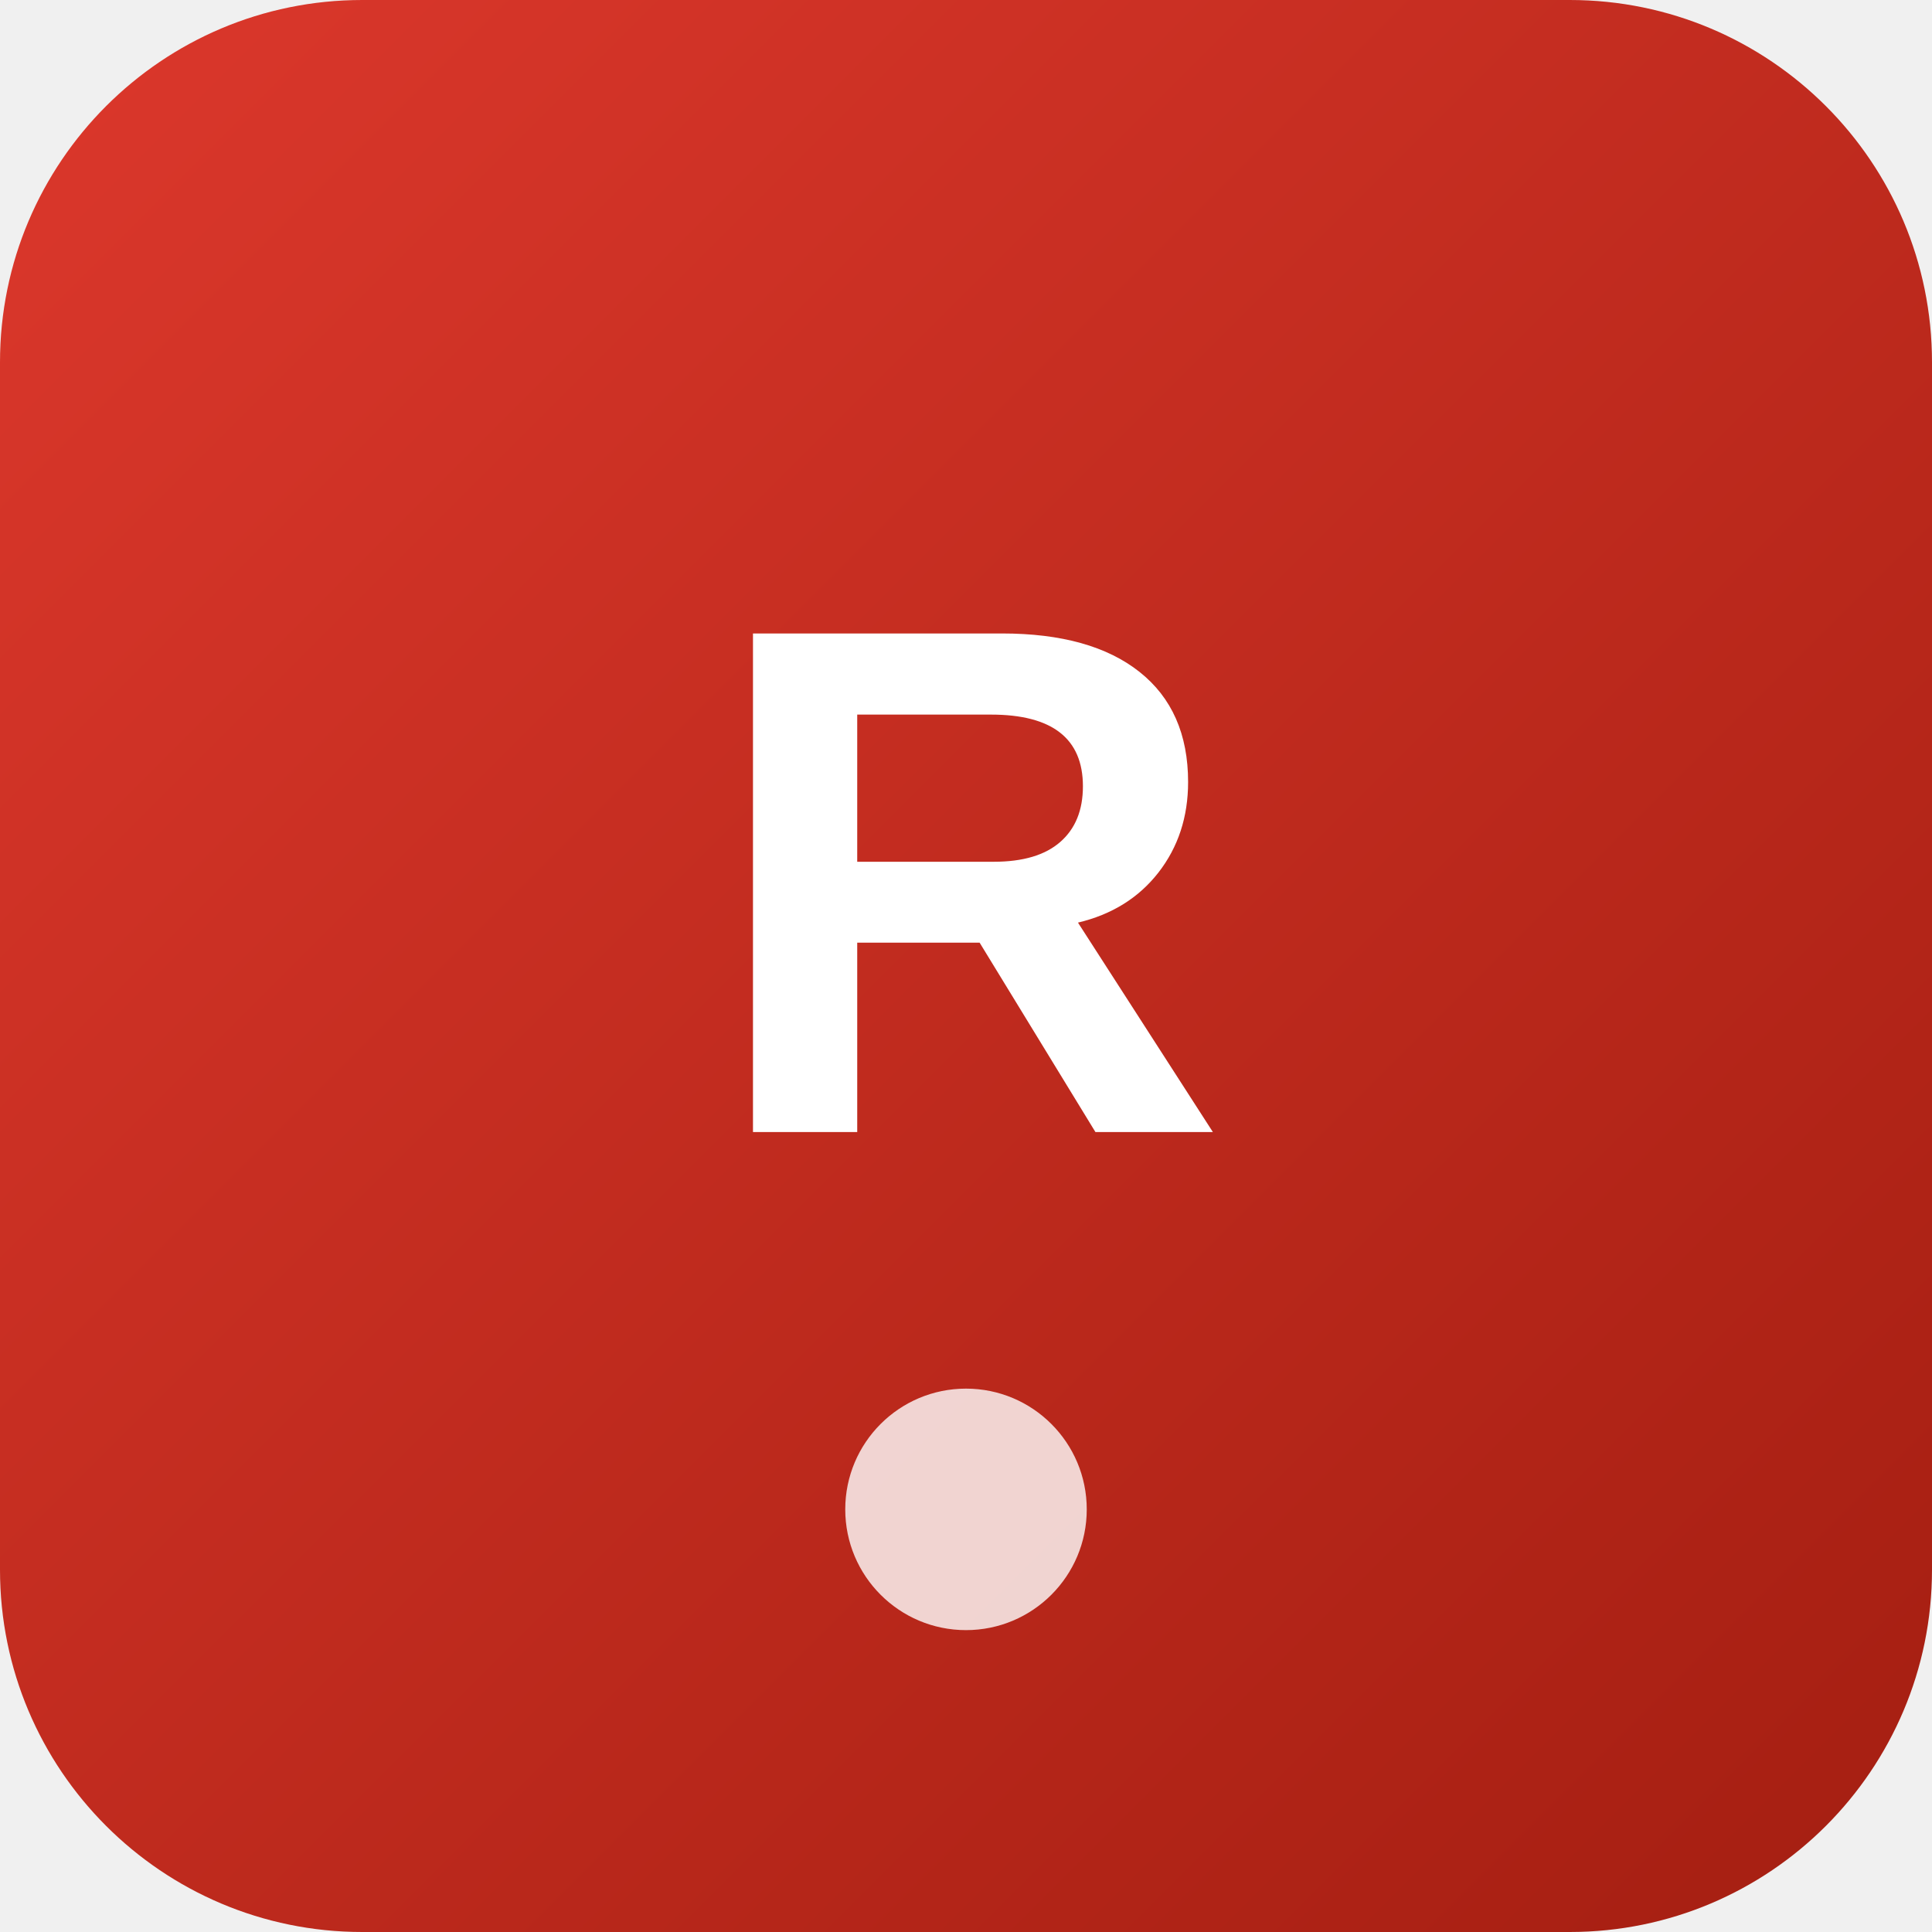
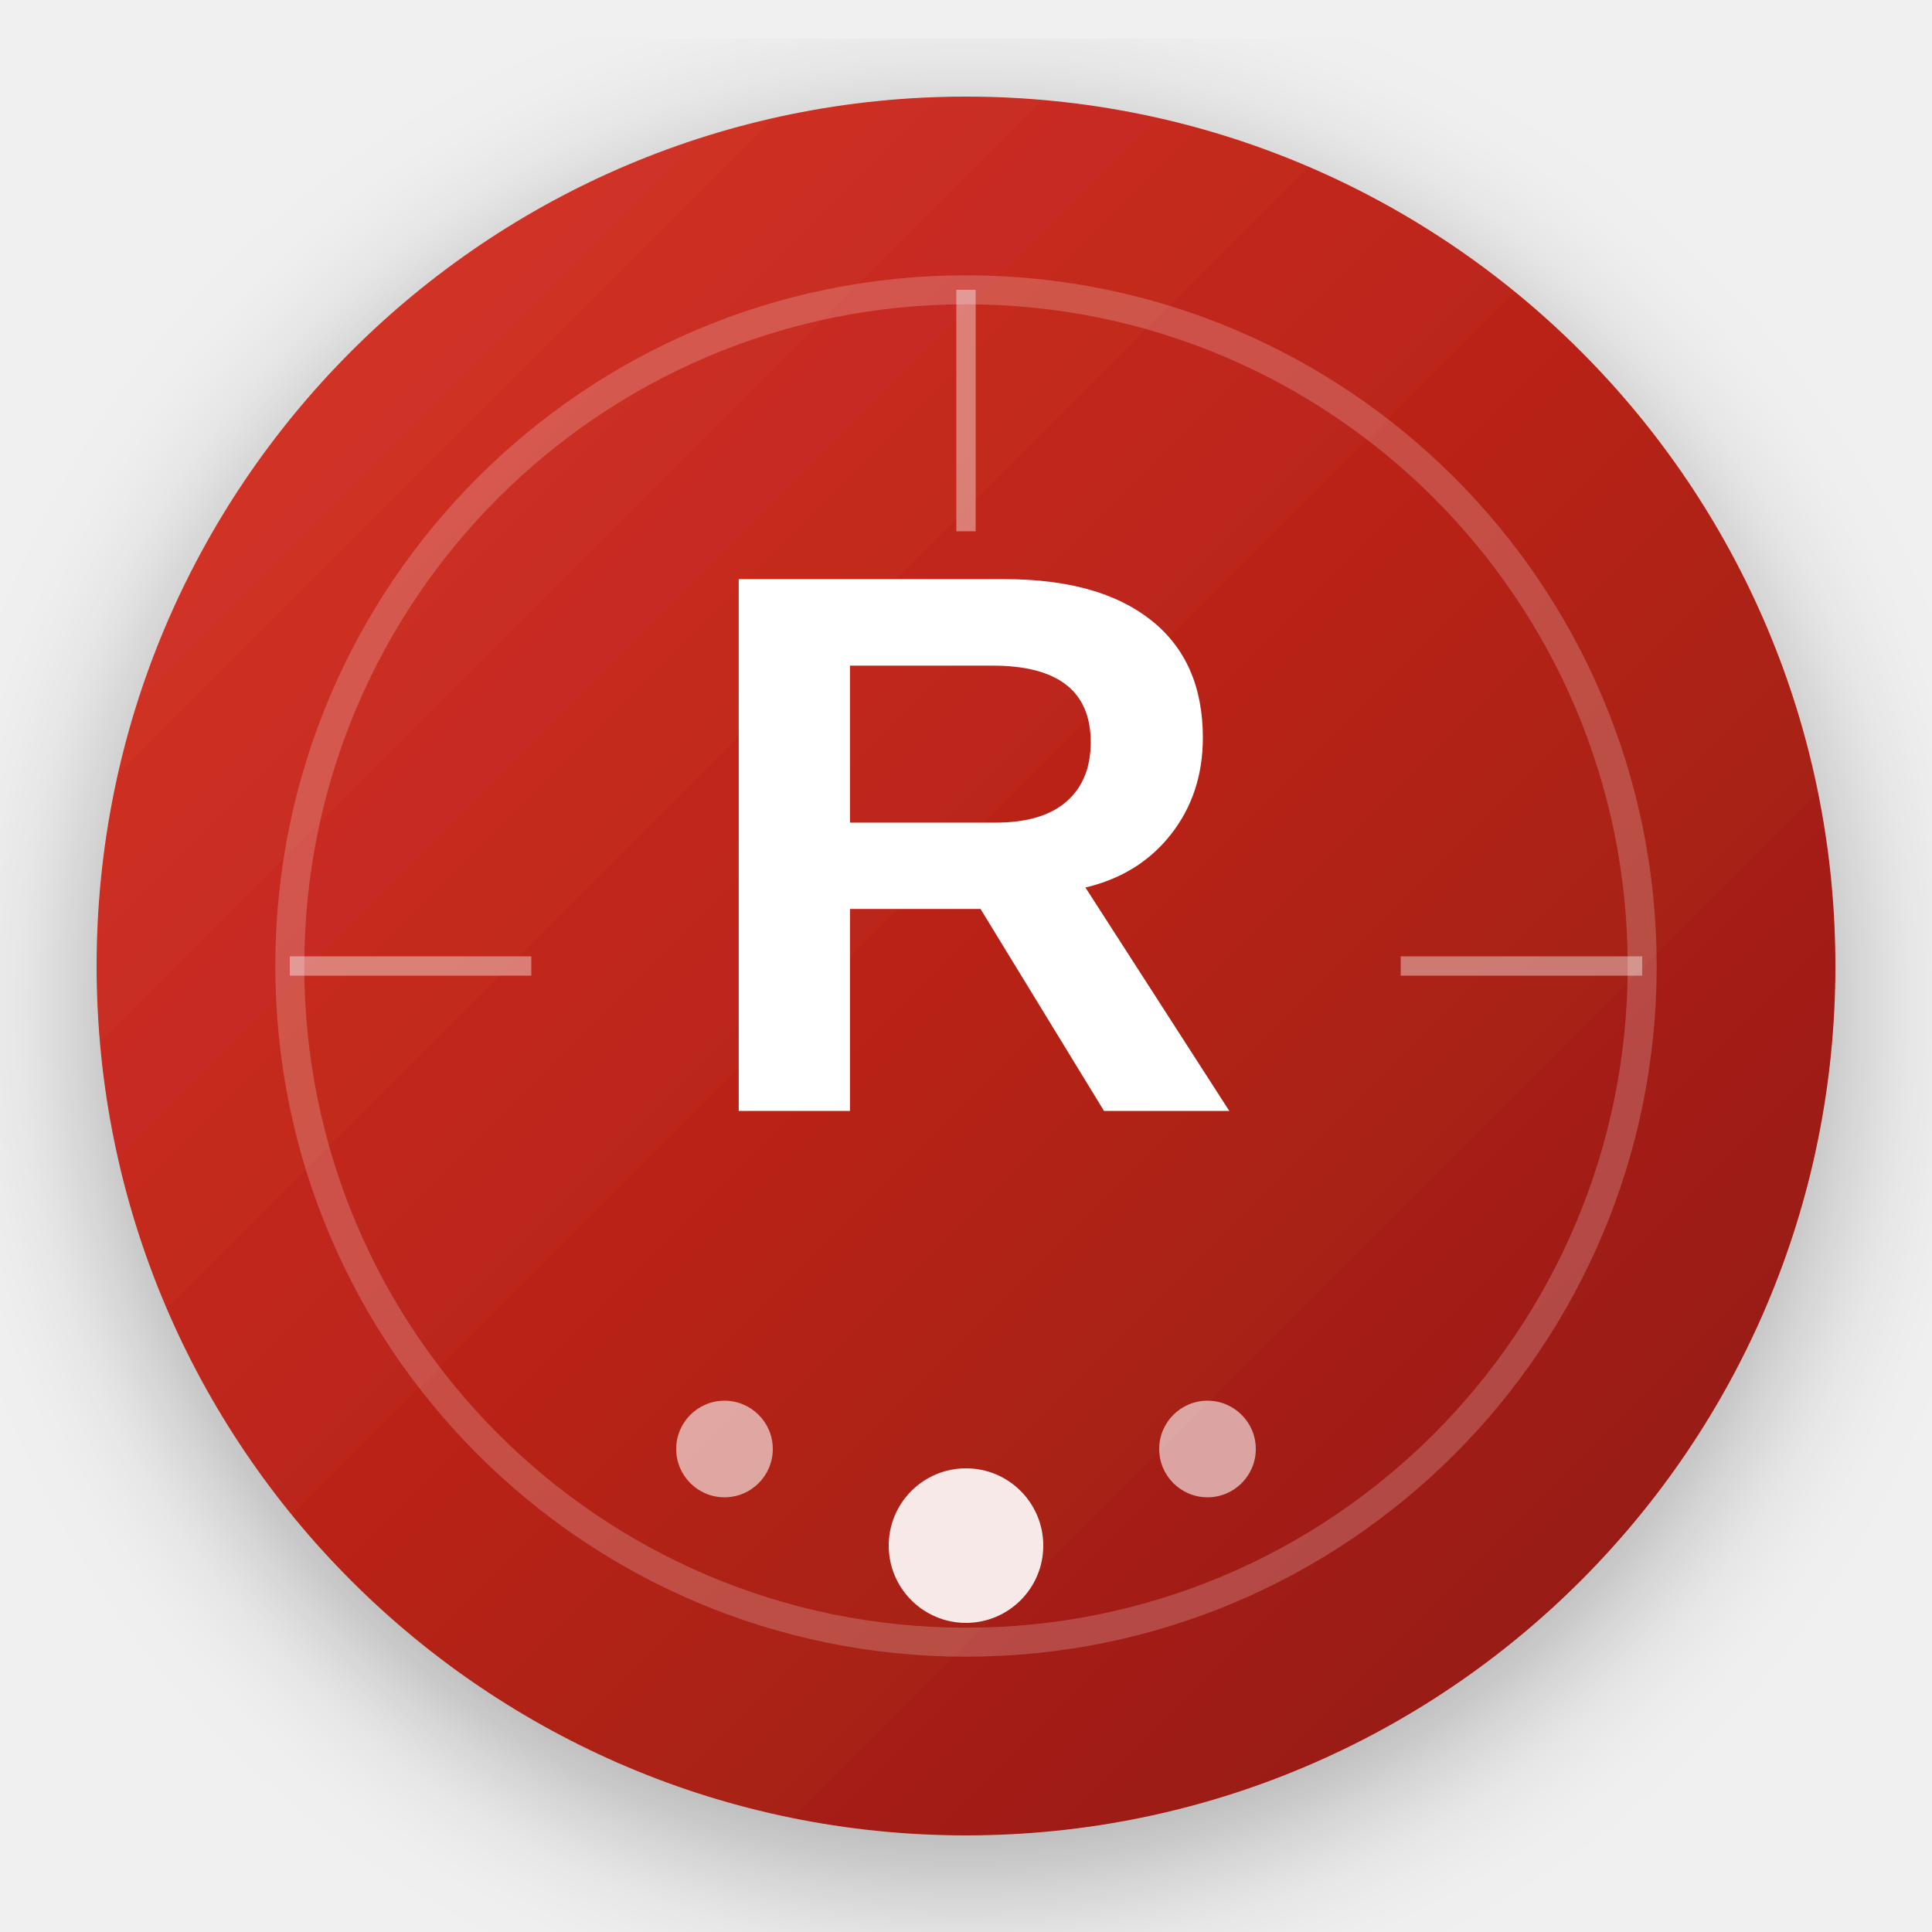
- <svg xmlns="http://www.w3.org/2000/svg" viewBox="0 0 128 128" width="128" height="128">
+ <svg xmlns="http://www.w3.org/2000/svg" viewBox="0 0 200 200" width="200" height="200">
  <defs>
-     <linearGradient id="grad" x1="0%" y1="0%" x2="100%" y2="100%">
+     <linearGradient id="redisGrad" x1="0%" y1="0%" x2="100%" y2="100%">
      <stop offset="0%" style="stop-color:#dc382c;stop-opacity:1" />
-       <stop offset="100%" style="stop-color:#a41e11;stop-opacity:1" />
+       <stop offset="50%" style="stop-color:#b82318;stop-opacity:1" />
+       <stop offset="100%" style="stop-color:#8b1a0f;stop-opacity:1" />
    </linearGradient>
+     <filter id="shadow" x="-20%" y="-20%" width="140%" height="140%">
+       <feDropShadow dx="0" dy="4" stdDeviation="8" flood-color="#000" flood-opacity="0.3" />
+     </filter>
  </defs>
-   <rect width="128" height="128" rx="24" fill="url(#grad)" />
-   <text x="64" y="75" font-family="Arial, sans-serif" font-size="48" font-weight="bold" fill="white" text-anchor="middle">R</text>
-   <circle cx="64" cy="100" r="8" fill="white" opacity="0.8" />
+   <circle cx="100" cy="100" r="90" fill="url(#redisGrad)" filter="url(#shadow)" />
+   <circle cx="100" cy="100" r="70" fill="none" stroke="rgba(255,255,255,0.2)" stroke-width="3" />
+   <text x="100" y="115" font-family="Arial, Helvetica, sans-serif" font-size="80" font-weight="bold" fill="white" text-anchor="middle">R</text>
+   <circle cx="100" cy="160" r="8" fill="white" opacity="0.9" />
+   <circle cx="75" cy="150" r="5" fill="white" opacity="0.6" />
+   <circle cx="125" cy="150" r="5" fill="white" opacity="0.6" />
+   <line x1="30" y1="100" x2="55" y2="100" stroke="white" stroke-width="2" opacity="0.4" />
+   <line x1="145" y1="100" x2="170" y2="100" stroke="white" stroke-width="2" opacity="0.4" />
+   <line x1="100" y1="30" x2="100" y2="55" stroke="white" stroke-width="2" opacity="0.4" />
</svg>
